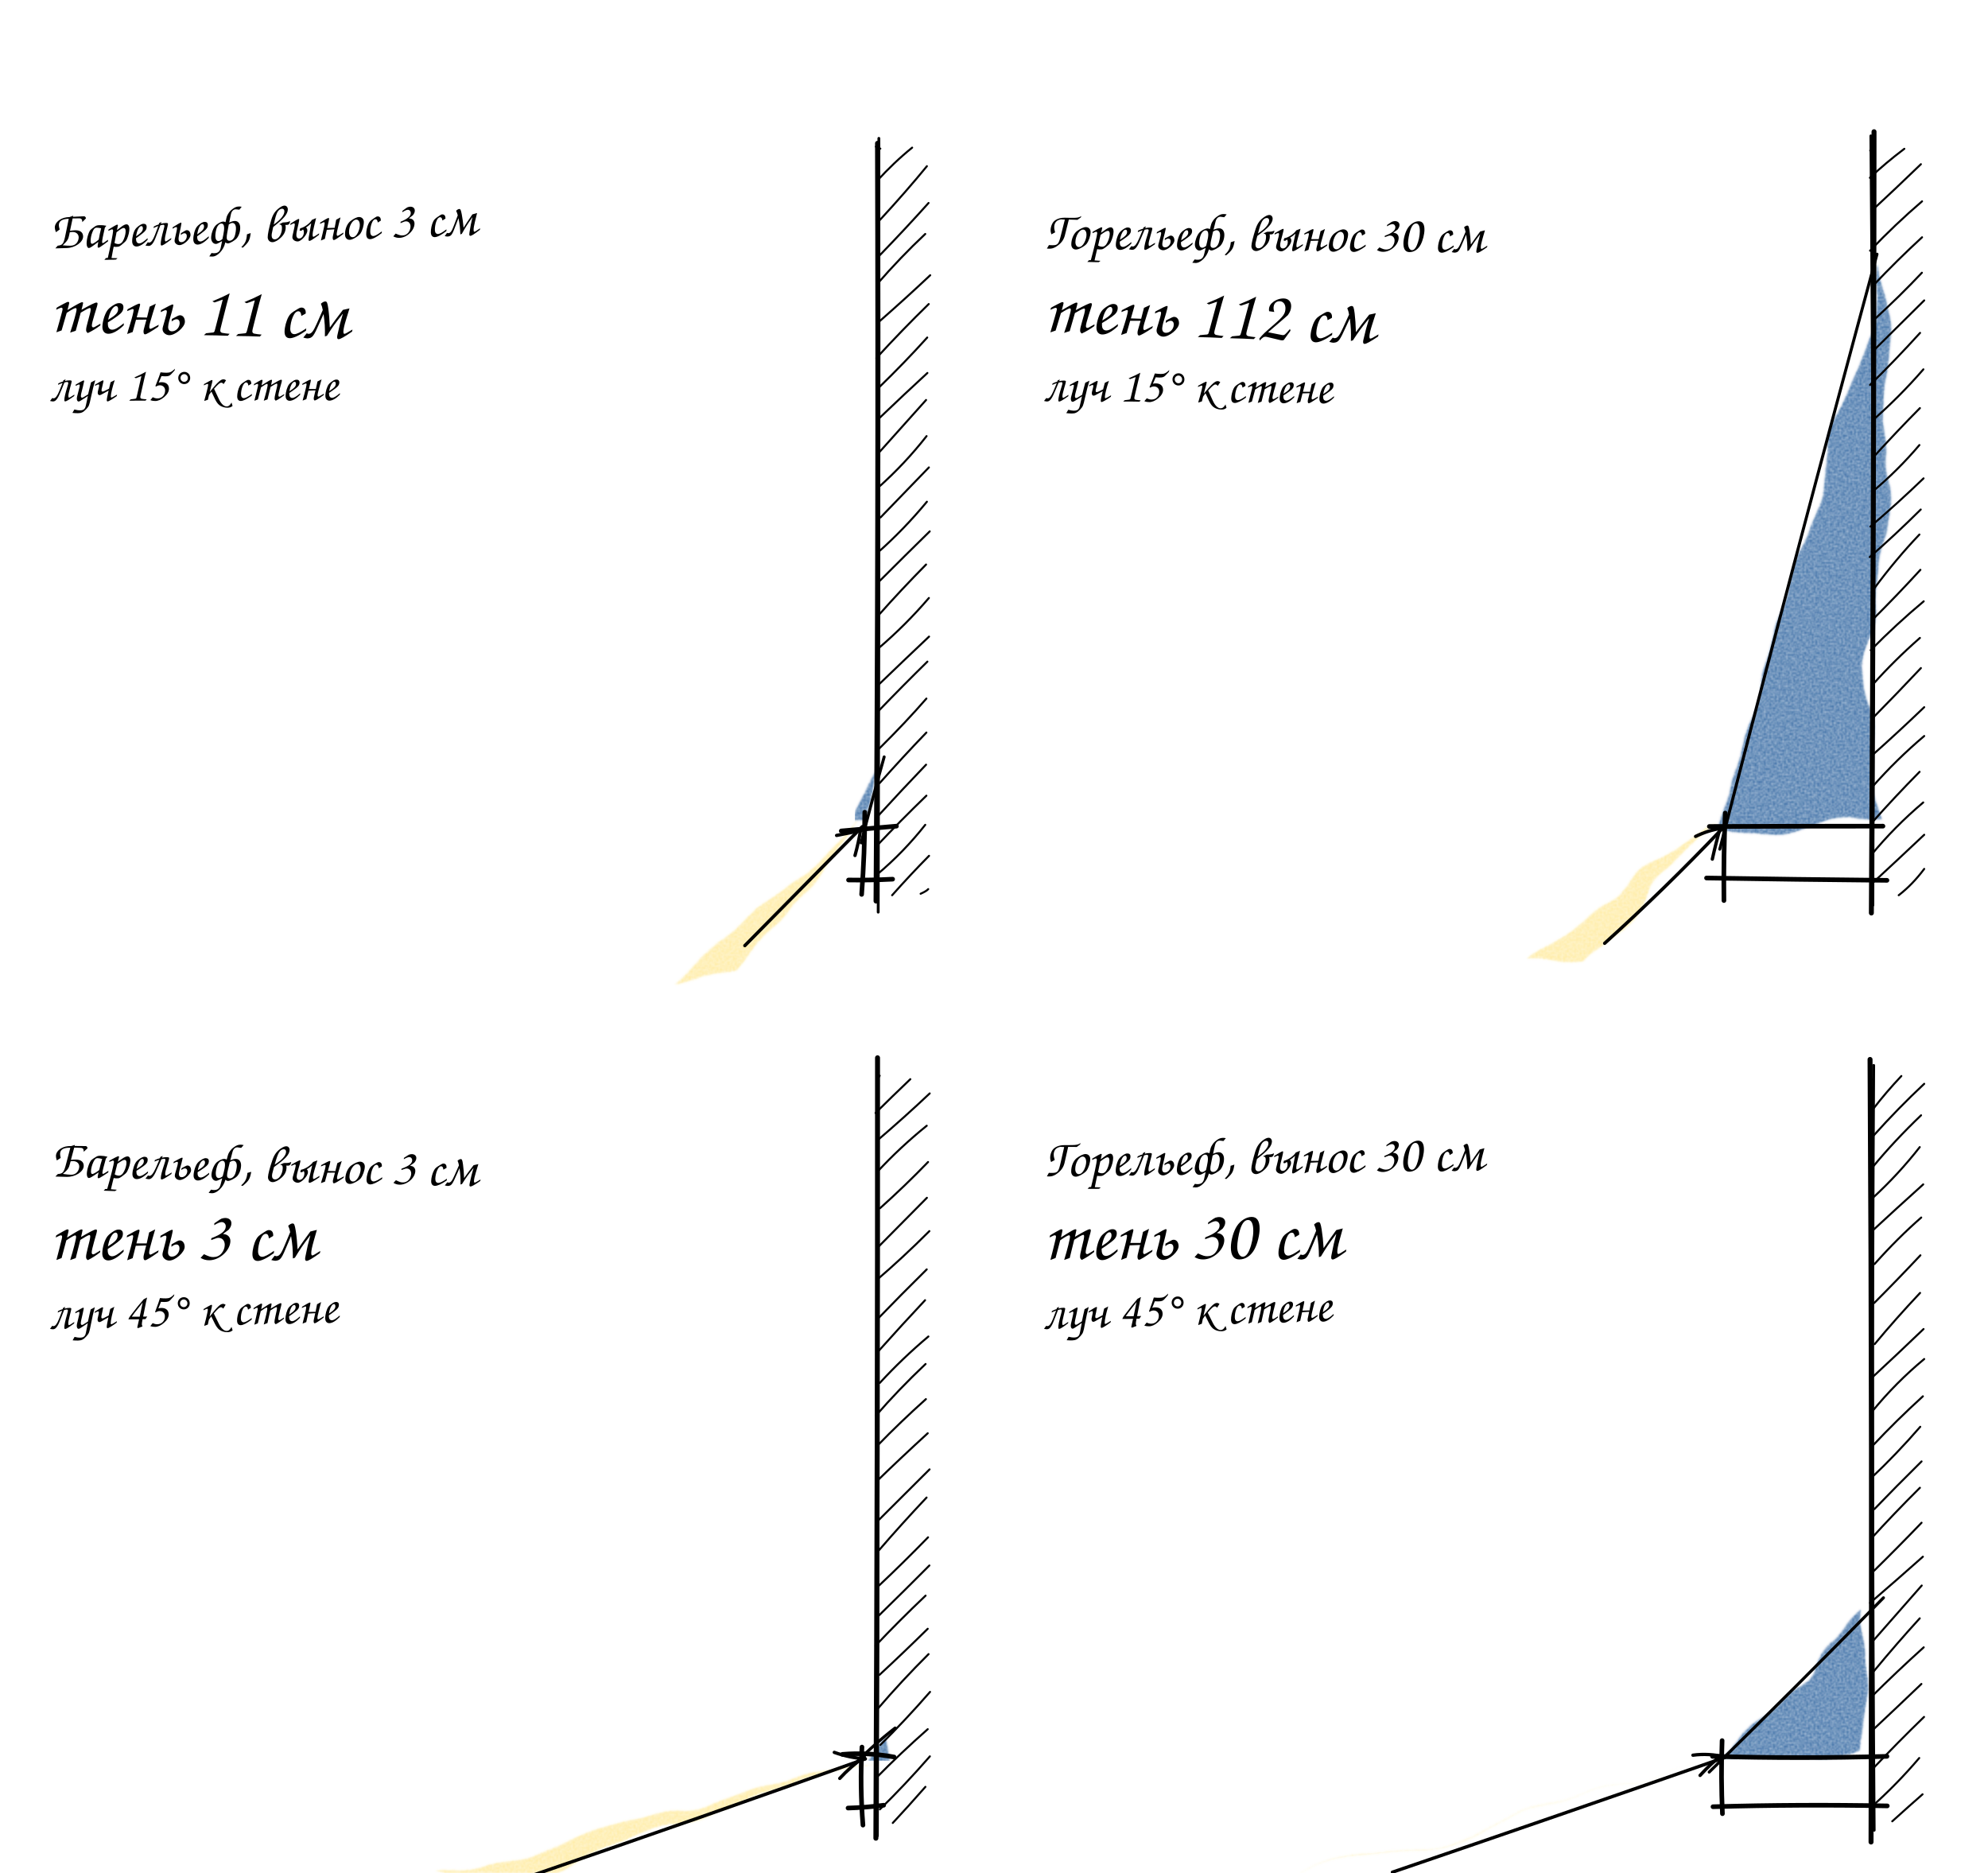
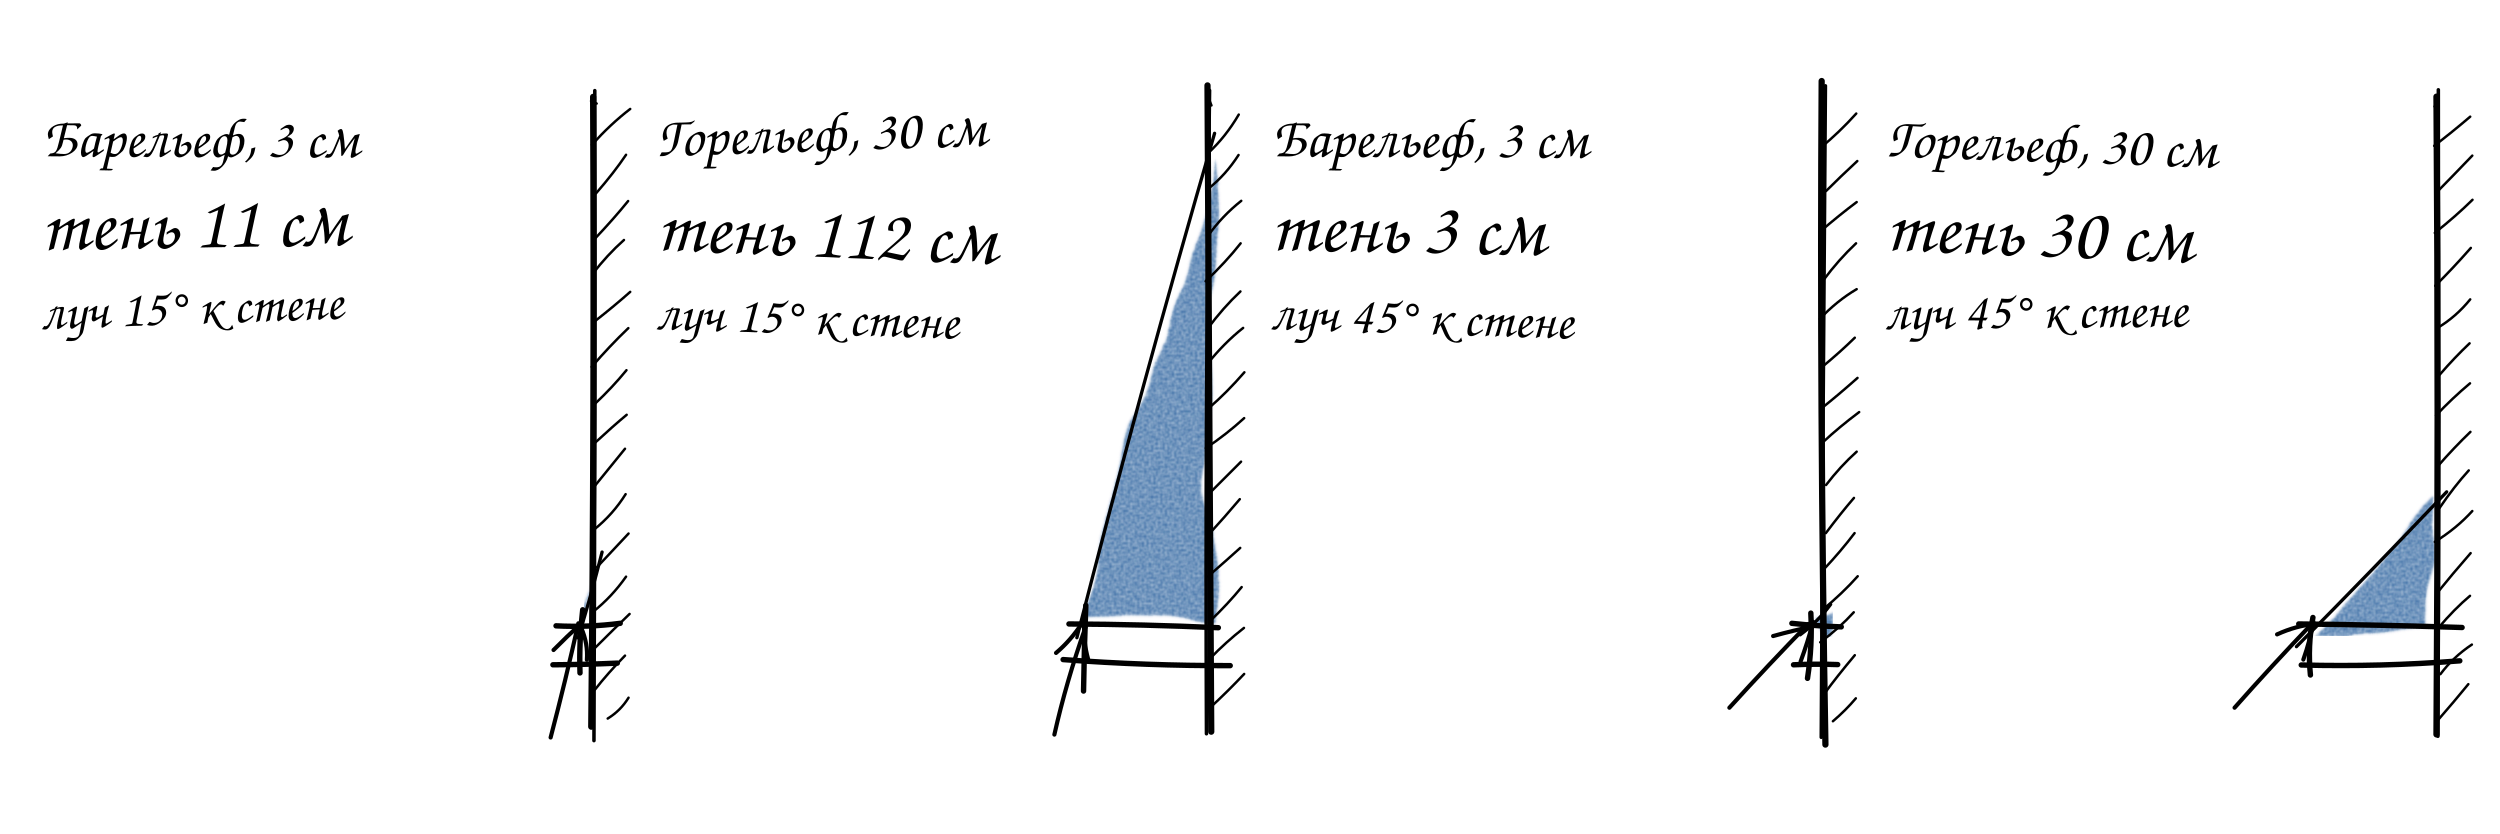
- <svg xmlns="http://www.w3.org/2000/svg" viewBox="0 0 1200 1130" class="sketch" role="img">
+ <svg xmlns="http://www.w3.org/2000/svg" viewBox="0 0 1200 400" class="sketch" role="img">
  <defs>
    <filter id="sk-relief-w" x="-10%" y="-10%" width="120%" height="120%">
-       <feTurbulence type="fractalNoise" baseFrequency="0.011" numOctaves="3" seed="335" result="n" />
+       <feTurbulence type="fractalNoise" baseFrequency="0.011" numOctaves="3" seed="703" result="n" />
      <feDisplacementMap in="SourceGraphic" in2="n" scale="26" xChannelSelector="R" yChannelSelector="G" result="d" />
      <feTurbulence type="fractalNoise" baseFrequency="0.9" numOctaves="1" seed="7" result="g" />
      <feColorMatrix in="g" type="matrix" values="0 0 0 0 0  0 0 0 0 0  0 0 0 0 0  0 0 0 -1.1 1.25" result="ga" />
      <feComposite in="d" in2="ga" operator="in" result="t" />
      <feGaussianBlur in="t" stdDeviation="0.7" />
    </filter>
  </defs>
  <g class="wash">
-     <path d="M517.6,496.3 L526.5,497.5 L532.5,464.3 Z" fill="#044389" fill-opacity="0.8" filter="url(#sk-relief-w)" />
-     <path d="M522.5,496.4 L441.0,583.8 L403.4,588.9 Z" fill="#ffd84d" fill-opacity="0.55" filter="url(#sk-relief-w)" />
-     <path d="M1036.3,502.3 L1132.3,498.3 L1133.6,158.4 Z" fill="#044389" fill-opacity="0.8" filter="url(#sk-relief-w)" />
-     <path d="M1035.8,498.6 L957.8,579.7 L918.4,583.4 Z" fill="#ffd84d" fill-opacity="0.55" filter="url(#sk-relief-w)" />
-     <path d="M520.1,1061.1 L536.8,1057.7 L532.0,1045.1 Z" fill="#044389" fill-opacity="0.8" filter="url(#sk-relief-w)" />
-     <path d="M526.1,1060.6 L313.0,1132.0 L266.3,1130.3 Z" fill="#ffd84d" fill-opacity="0.55" filter="url(#sk-relief-w)" />
-     <path d="M1043.2,1060.1 L1126.2,1053.5 L1124.2,973.2 Z" fill="#044389" fill-opacity="0.8" filter="url(#sk-relief-w)" />
-     <path d="M1033.4,1064.3 L820.7,1120.4 L781.7,1130.2 Z" fill="#ffd84d" fill-opacity="0.55" filter="url(#sk-relief-w)" />
+     <path d="M282.3,298.2 L280.8,296.2 L282.6,279.6 Z" fill="#044389" fill-opacity="0.8" filter="url(#sk-relief-w)" />
+     <path d="M516.3,296.3 L584.3,296.6 L582.5,79.6 Z" fill="#044389" fill-opacity="0.8" filter="url(#sk-relief-w)" />
+     <path d="M867.2,294.0 L872.9,304.3 L878.4,290.4 Z" fill="#044389" fill-opacity="0.8" filter="url(#sk-relief-w)" />
+     <path d="M1111.2,295.8 L1169.2,298.6 L1167.3,234.6 Z" fill="#044389" fill-opacity="0.8" filter="url(#sk-relief-w)" />
  </g>
  <g fill="none" stroke="currentColor" stroke-linecap="round" stroke-linejoin="round">
-     <path d="M529.7,86.5 Q530.4,315.1 528.8,543.8" stroke-width="3.0" />
-     <path d="M530.5,83.5 Q530.7,317.0 530.1,550.5" stroke-width="1.7" />
-     <path d="M528.7,88.5 Q530.1,89.1 531.4,89.7" stroke-width="1.2" />
-     <path d="M550.6,89.1 Q539.7,97.9 529.1,109.5" stroke-width="1.2" />
-     <path d="M559.5,100.3 Q546.8,115.8 531.1,132.8" stroke-width="1.2" />
-     <path d="M560.5,122.5 Q546.7,137.9 530.9,154.2" stroke-width="1.2" />
-     <path d="M558.5,141.2 Q543.5,155.3 529.5,171.4" stroke-width="1.2" />
-     <path d="M561.5,166.1 Q547.2,179.6 530.9,193.9" stroke-width="1.2" />
-     <path d="M560.6,183.5 Q544.5,199.2 529.0,216.1" stroke-width="1.2" />
-     <path d="M559.7,203.7 Q546.0,218.9 530.5,233.9" stroke-width="1.2" />
-     <path d="M559.8,225.1 Q546.3,237.5 530.2,252.9" stroke-width="1.2" />
-     <path d="M559.0,241.4 Q544.9,257.2 530.7,273.0" stroke-width="1.2" />
-     <path d="M559.3,263.2 Q546.3,279.8 530.4,294.0" stroke-width="1.2" />
-     <path d="M560.7,282.1 Q546.9,296.4 531.5,312.3" stroke-width="1.2" />
-     <path d="M559.5,302.8 Q545.6,319.6 529.6,333.7" stroke-width="1.2" />
-     <path d="M561.2,320.7 Q546.7,334.9 530.4,351.2" stroke-width="1.2" />
-     <path d="M559.0,340.7 Q543.7,356.2 530.6,371.0" stroke-width="1.2" />
-     <path d="M560.7,360.9 Q546.8,377.1 530.7,390.9" stroke-width="1.2" />
-     <path d="M560.8,384.2 Q546.7,397.5 530.6,413.0" stroke-width="1.2" />
-     <path d="M559.8,399.3 Q544.9,413.9 529.6,429.8" stroke-width="1.2" />
-     <path d="M559.2,421.6 Q546.4,436.3 530.8,451.7" stroke-width="1.2" />
-     <path d="M559.2,442.1 Q545.4,456.4 531.0,472.6" stroke-width="1.2" />
-     <path d="M559.0,461.5 Q544.7,476.4 529.5,493.0" stroke-width="1.2" />
-     <path d="M559.2,480.2 Q543.2,495.7 529.9,509.8" stroke-width="1.2" />
-     <path d="M558.5,497.8 Q545.5,514.3 529.4,527.8" stroke-width="1.2" />
-     <path d="M560.8,516.5 Q549.9,527.5 538.5,540.3" stroke-width="1.2" />
-     <path d="M560.3,536.6 Q559.3,537.8 555.7,539.4" stroke-width="1.2" />
-     <path d="M538.8,530.6 Q525.5,531.3 512.2,531.1" stroke-width="2.8" />
-     <path d="M520.1,539.8 Q522.0,515.0 522.0,490.2" stroke-width="2.8" />
-     <path d="M507.8,501.5 Q524.5,500.0 541.1,498.6" stroke-width="2.8" />
-     <path d="M449.6,570.7 Q483.8,536.0 520.5,498.9" stroke-width="2.0" />
-     <path d="M519.6,500.2 Q518.3,508.4 516.1,516.3" stroke-width="2.0" />
-     <path d="M522.4,500.6 Q513.4,502.6 505.0,504.2" stroke-width="2.0" />
-     <path d="M519.8,508.7 Q526.4,482.8 533.7,456.8" stroke-width="1.8" />
-     <path d="M1131.2,79.5 Q1131.1,315.3 1129.6,551.0" stroke-width="3.0" />
-     <path d="M1129.3,82.0 Q1131.3,314.2 1130.5,546.3" stroke-width="1.7" />
-     <path d="M1129.2,91.3 Q1129.1,91.1 1128.9,90.8" stroke-width="1.2" />
-     <path d="M1149.5,89.8 Q1138.1,98.4 1128.7,107.3" stroke-width="1.2" />
-     <path d="M1159.5,99.1 Q1144.4,113.7 1129.9,127.1" stroke-width="1.2" />
-     <path d="M1160.2,121.5 Q1144.1,135.3 1128.8,151.3" stroke-width="1.2" />
-     <path d="M1160.2,143.2 Q1145.4,156.8 1130.9,172.1" stroke-width="1.2" />
-     <path d="M1160.1,164.6 Q1147.2,178.3 1131.5,192.7" stroke-width="1.2" />
-     <path d="M1161.5,181.3 Q1144.7,197.9 1130.1,212.4" stroke-width="1.2" />
-     <path d="M1159.0,200.9 Q1144.4,217.0 1128.8,232.3" stroke-width="1.2" />
-     <path d="M1161.0,222.9 Q1146.5,239.6 1130.0,254.0" stroke-width="1.2" />
-     <path d="M1158.9,246.3 Q1145.3,260.0 1130.8,275.9" stroke-width="1.2" />
-     <path d="M1158.6,268.6 Q1145.6,283.9 1130.4,296.6" stroke-width="1.2" />
-     <path d="M1161.1,288.7 Q1145.3,303.9 1129.0,317.8" stroke-width="1.2" />
-     <path d="M1159.4,307.5 Q1143.9,322.9 1128.6,336.2" stroke-width="1.2" />
-     <path d="M1158.6,322.6 Q1144.4,337.5 1131.5,354.9" stroke-width="1.2" />
-     <path d="M1159.2,343.9 Q1145.2,359.2 1130.3,374.0" stroke-width="1.2" />
-     <path d="M1161.2,362.9 Q1145.0,376.4 1129.2,392.4" stroke-width="1.2" />
-     <path d="M1158.9,385.0 Q1143.4,398.6 1130.5,413.1" stroke-width="1.2" />
-     <path d="M1159.5,403.2 Q1145.5,418.1 1129.9,433.9" stroke-width="1.2" />
-     <path d="M1161.5,426.8 Q1146.1,441.6 1129.9,456.0" stroke-width="1.2" />
-     <path d="M1161.5,444.2 Q1144.8,458.3 1129.9,475.2" stroke-width="1.2" />
-     <path d="M1158.7,465.8 Q1143.6,481.1 1130.3,496.1" stroke-width="1.2" />
-     <path d="M1160.9,484.3 Q1143.5,499.0 1129.2,516.4" stroke-width="1.2" />
-     <path d="M1161.5,503.8 Q1145.4,519.0 1129.8,533.4" stroke-width="1.2" />
-     <path d="M1161.5,524.4 Q1154.5,533.8 1146.1,540.3" stroke-width="1.2" />
-     <path d="M1139.0,531.3 Q1084.5,530.8 1030.1,529.9" stroke-width="2.8" />
-     <path d="M1040.6,543.5 Q1040.3,517.1 1041.4,490.7" stroke-width="2.8" />
-     <path d="M1031.8,498.8 Q1084.2,498.6 1136.6,498.6" stroke-width="2.8" />
-     <path d="M968.6,569.3 Q1004.7,536.7 1038.8,500.9" stroke-width="2.0" />
-     <path d="M1038.6,498.9 Q1035.9,508.1 1033.6,518.5" stroke-width="2.0" />
-     <path d="M1039.1,499.9 Q1031.3,501.0 1023.5,504.8" stroke-width="2.0" />
-     <path d="M1038.1,512.5 Q1084.4,332.5 1133.0,153.4" stroke-width="1.8" />
-     <path d="M529.7,638.4 Q529.8,873.9 528.7,1109.4" stroke-width="3.0" />
-     <path d="M529.7,639.6 Q530.3,873.8 529.6,1108.0" stroke-width="1.7" />
-     <path d="M531.0,649.2 Q530.5,650.0 530.0,650.8" stroke-width="1.2" />
-     <path d="M549.5,651.3 Q538.5,661.8 528.5,671.7" stroke-width="1.2" />
-     <path d="M561.2,659.9 Q546.4,673.9 529.1,688.7" stroke-width="1.2" />
-     <path d="M559.4,679.4 Q543.4,692.3 529.2,707.6" stroke-width="1.2" />
-     <path d="M560.2,701.3 Q546.3,715.7 531.2,729.2" stroke-width="1.2" />
-     <path d="M559.5,722.9 Q544.6,737.9 529.2,753.5" stroke-width="1.2" />
-     <path d="M561.0,743.0 Q544.9,759.1 529.1,772.6" stroke-width="1.2" />
-     <path d="M559.4,766.1 Q543.8,781.5 529.6,796.2" stroke-width="1.2" />
-     <path d="M558.4,784.7 Q544.6,799.4 530.3,815.4" stroke-width="1.2" />
-     <path d="M560.4,806.6 Q544.7,819.8 531.1,834.6" stroke-width="1.2" />
-     <path d="M558.7,823.2 Q542.1,838.9 528.7,854.4" stroke-width="1.2" />
-     <path d="M558.9,844.4 Q543.3,858.4 530.1,872.0" stroke-width="1.2" />
-     <path d="M560.0,865.0 Q543.5,880.1 529.0,894.2" stroke-width="1.2" />
-     <path d="M561.1,886.8 Q545.1,902.7 530.0,917.8" stroke-width="1.2" />
-     <path d="M559.3,903.8 Q544.0,920.0 530.4,935.8" stroke-width="1.2" />
-     <path d="M560.2,927.8 Q544.9,943.5 530.2,957.3" stroke-width="1.2" />
-     <path d="M561.0,944.8 Q546.5,959.4 530.0,975.5" stroke-width="1.2" />
-     <path d="M558.7,963.0 Q542.7,978.2 528.5,993.2" stroke-width="1.2" />
-     <path d="M560.0,983.0 Q545.5,997.3 530.9,1010.8" stroke-width="1.2" />
-     <path d="M560.5,998.3 Q544.4,1014.3 529.9,1031.2" stroke-width="1.2" />
-     <path d="M561.4,1021.1 Q546.5,1038.2 531.4,1053.1" stroke-width="1.2" />
-     <path d="M560.0,1043.6 Q543.8,1057.9 529.2,1072.7" stroke-width="1.2" />
-     <path d="M561.3,1060.0 Q546.1,1077.4 531.1,1092.0" stroke-width="1.2" />
-     <path d="M558.6,1078.4 Q547.8,1090.7 538.9,1100.2" stroke-width="1.2" />
-     <path d="M533.4,1089.5 Q522.7,1090.9 511.9,1091.2" stroke-width="2.8" />
-     <path d="M520.9,1101.5 Q519.0,1077.9 520.3,1054.4" stroke-width="2.8" />
-     <path d="M508.5,1058.8 Q524.1,1057.5 539.7,1060.4" stroke-width="2.8" />
-     <path d="M322.3,1131.5 Q422.2,1097.3 522.3,1061.5" stroke-width="2.0" />
-     <path d="M521.7,1060.3 Q513.3,1066.3 506.9,1073.3" stroke-width="2.0" />
-     <path d="M522.3,1061.5 Q512.9,1060.9 503.6,1057.6" stroke-width="2.0" />
-     <path d="M516.6,1064.1 Q527.0,1053.2 540.3,1042.9" stroke-width="1.8" />
-     <path d="M1128.8,639.4 Q1130.2,875.6 1129.4,1111.7" stroke-width="3.0" />
-     <path d="M1131.0,643.0 Q1129.6,873.8 1131.3,1104.6" stroke-width="1.7" />
-     <path d="M1130.0,651.4 Q1129.8,651.5 1129.6,651.5" stroke-width="1.2" />
-     <path d="M1147.7,649.4 Q1138.2,659.5 1131.0,668.9" stroke-width="1.2" />
-     <path d="M1161.5,654.1 Q1145.6,669.0 1131.0,685.3" stroke-width="1.2" />
-     <path d="M1159.6,673.1 Q1143.6,688.4 1130.7,704.0" stroke-width="1.2" />
-     <path d="M1158.8,692.3 Q1146.0,708.7 1130.3,723.1" stroke-width="1.2" />
-     <path d="M1160.9,714.8 Q1145.0,729.1 1128.8,744.1" stroke-width="1.2" />
-     <path d="M1159.7,734.8 Q1145.4,747.3 1131.5,762.9" stroke-width="1.2" />
-     <path d="M1159.2,757.6 Q1145.1,772.6 1131.3,786.4" stroke-width="1.2" />
-     <path d="M1159.0,780.3 Q1144.2,796.0 1131.6,811.2" stroke-width="1.2" />
-     <path d="M1161.1,802.1 Q1145.9,816.7 1129.6,831.8" stroke-width="1.2" />
-     <path d="M1161.5,820.2 Q1144.4,834.4 1130.3,851.6" stroke-width="1.2" />
-     <path d="M1160.7,842.7 Q1144.7,857.3 1130.6,872.3" stroke-width="1.2" />
-     <path d="M1159.1,861.1 Q1144.4,878.0 1129.5,892.0" stroke-width="1.2" />
-     <path d="M1159.9,882.0 Q1144.2,897.5 1131.4,910.8" stroke-width="1.2" />
-     <path d="M1158.9,897.9 Q1142.9,913.8 1129.3,928.8" stroke-width="1.2" />
-     <path d="M1159.9,919.0 Q1145.6,933.9 1130.0,949.2" stroke-width="1.2" />
-     <path d="M1160.7,939.5 Q1146.0,952.6 1128.8,967.4" stroke-width="1.2" />
-     <path d="M1160.0,956.9 Q1147.0,971.8 1131.0,989.9" stroke-width="1.2" />
-     <path d="M1158.8,976.7 Q1145.0,991.8 1130.6,1009.2" stroke-width="1.2" />
-     <path d="M1161.2,994.2 Q1145.6,1008.2 1129.0,1024.7" stroke-width="1.2" />
-     <path d="M1159.8,1016.3 Q1145.3,1030.2 1129.8,1044.7" stroke-width="1.2" />
-     <path d="M1161.4,1036.2 Q1145.5,1051.6 1129.6,1068.4" stroke-width="1.2" />
-     <path d="M1158.5,1061.0 Q1144.8,1077.1 1129.2,1090.9" stroke-width="1.2" />
-     <path d="M1160.5,1082.9 Q1152.7,1089.7 1142.2,1099.2" stroke-width="1.2" />
-     <path d="M1139.2,1089.9 Q1086.6,1088.9 1034.0,1090.4" stroke-width="2.8" />
-     <path d="M1039.7,1094.6 Q1038.7,1072.6 1039.5,1050.5" stroke-width="2.8" />
-     <path d="M1033.7,1060.0 Q1086.3,1061.5 1139.0,1060.0" stroke-width="2.8" />
-     <path d="M840.5,1129.9 Q940.2,1095.9 1041.3,1060.6" stroke-width="2.0" />
-     <path d="M1039.4,1059.1 Q1032.6,1064.5 1026.2,1071.5" stroke-width="2.0" />
-     <path d="M1041.3,1060.4 Q1031.4,1058.0 1021.9,1059.3" stroke-width="2.0" />
-     <path d="M1031.7,1069.5 Q1084.9,1017.4 1136.9,964.3" stroke-width="1.8" />
+     <path d="M284.7,46.5 Q285.4,197.6 283.8,348.8" stroke-width="3.0" />
+     <path d="M285.5,43.5 Q285.7,199.5 285.1,355.5" stroke-width="1.7" />
+     <path d="M283.7,48.5 Q285.1,49.1 286.4,49.7" stroke-width="1.2" />
+     <path d="M302.5,52.3 Q293.1,59.5 284.1,69.5" stroke-width="1.2" />
+     <path d="M300.5,74.3 Q294.8,82.8 286.1,92.8" stroke-width="1.2" />
+     <path d="M301.5,96.5 Q294.7,104.9 285.9,114.2" stroke-width="1.2" />
+     <path d="M299.5,115.2 Q291.5,122.3 284.5,131.4" stroke-width="1.2" />
+     <path d="M302.5,140.1 Q295.2,146.6 285.9,153.9" stroke-width="1.2" />
+     <path d="M301.6,157.5 Q292.5,166.2 284.0,176.1" stroke-width="1.2" />
+     <path d="M300.7,177.7 Q294.0,185.9 285.5,193.9" stroke-width="1.2" />
+     <path d="M300.8,199.1 Q294.3,204.5 285.2,212.9" stroke-width="1.2" />
+     <path d="M300.0,215.4 Q292.9,224.2 285.7,233.0" stroke-width="1.2" />
+     <path d="M300.3,237.2 Q294.3,246.8 285.4,254.0" stroke-width="1.2" />
+     <path d="M301.7,256.1 Q294.9,263.4 286.5,272.3" stroke-width="1.2" />
+     <path d="M300.5,276.8 Q293.6,286.6 284.6,293.7" stroke-width="1.2" />
+     <path d="M302.2,294.7 Q294.7,301.9 285.4,311.2" stroke-width="1.2" />
+     <path d="M300.0,314.7 Q291.7,323.2 285.6,331.0" stroke-width="1.2" />
+     <path d="M301.7,334.9 Q297.9,341.1 291.7,344.9" stroke-width="1.2" />
+     <path d="M296.3,318.3 Q280.9,319.0 265.4,319.1" stroke-width="2.6" />
+     <path d="M278.4,323.0 Q277.9,307.9 279.7,292.7" stroke-width="2.6" />
+     <path d="M266.9,300.4 Q282.3,301.2 297.7,299.2" stroke-width="2.6" />
+     <path d="M264.3,354.0 Q271.5,326.6 277.6,299.2" stroke-width="2.0" />
+     <path d="M279.0,301.4 Q282.3,309.0 281.7,316.7" stroke-width="2.0" />
+     <path d="M278.4,299.9 Q272.4,305.2 265.7,312.0" stroke-width="2.0" />
+     <path d="M277.5,306.2 Q283.7,286.0 289.0,265.0" stroke-width="1.6" />
+     <path d="M579.6,41.0 Q580.4,196.1 581.4,351.2" stroke-width="3.0" />
+     <path d="M580.6,43.4 Q578.4,197.8 579.1,352.2" stroke-width="1.7" />
+     <path d="M580.7,48.6 Q581.1,49.6 581.5,50.6" stroke-width="1.2" />
+     <path d="M594.6,55.0 Q588.4,65.6 580.0,73.4" stroke-width="1.2" />
+     <path d="M594.5,74.4 Q588.4,83.9 580.1,90.5" stroke-width="1.2" />
+     <path d="M595.8,96.4 Q586.6,103.7 579.9,113.1" stroke-width="1.2" />
+     <path d="M595.5,116.8 Q588.5,125.7 578.7,135.0" stroke-width="1.2" />
+     <path d="M595.4,139.9 Q587.0,147.8 579.7,157.7" stroke-width="1.2" />
+     <path d="M596.7,157.4 Q587.5,164.7 579.7,174.5" stroke-width="1.2" />
+     <path d="M597.3,178.7 Q588.9,188.4 580.2,195.9" stroke-width="1.2" />
+     <path d="M597.2,200.7 Q588.8,208.4 578.8,215.1" stroke-width="1.2" />
+     <path d="M595.7,221.6 Q587.0,230.3 579.3,238.0" stroke-width="1.2" />
+     <path d="M595.1,239.6 Q587.4,248.7 581.3,255.3" stroke-width="1.2" />
+     <path d="M595.3,263.0 Q588.8,268.9 579.8,276.7" stroke-width="1.2" />
+     <path d="M596.0,281.8 Q589.6,289.7 580.6,298.3" stroke-width="1.2" />
+     <path d="M597.1,301.4 Q588.3,308.3 580.9,316.0" stroke-width="1.2" />
+     <path d="M597.2,323.5 Q589.5,331.7 580.3,340.2" stroke-width="1.2" />
+     <path d="M590.5,319.5 Q550.4,319.6 510.3,316.6" stroke-width="2.6" />
+     <path d="M520.1,331.7 Q520.4,311.2 521.2,290.6" stroke-width="2.6" />
+     <path d="M513.1,299.5 Q549.0,299.7 584.8,301.3" stroke-width="2.6" />
+     <path d="M506.1,352.6 Q511.8,327.2 521.1,300.9" stroke-width="2.0" />
+     <path d="M520.4,299.3 Q520.0,308.1 522.3,316.4" stroke-width="2.0" />
+     <path d="M519.5,299.0 Q513.9,307.5 506.9,313.4" stroke-width="2.0" />
+     <path d="M516.9,306.1 Q548.0,184.6 583.0,64.0" stroke-width="1.6" />
+     <path d="M874.4,38.9 Q873.4,198.1 876.2,357.4" stroke-width="3.0" />
+     <path d="M876.2,41.2 Q875.0,197.6 874.2,353.9" stroke-width="1.7" />
+     <path d="M875.2,48.9 Q875.4,49.7 875.6,50.5" stroke-width="1.2" />
+     <path d="M891.0,54.5 Q882.9,63.5 873.9,70.9" stroke-width="1.2" />
+     <path d="M891.5,77.3 Q883.3,84.9 876.5,91.7" stroke-width="1.2" />
+     <path d="M891.2,97.0 Q882.9,103.2 873.5,111.3" stroke-width="1.2" />
+     <path d="M890.9,116.8 Q882.5,124.7 875.3,134.4" stroke-width="1.2" />
+     <path d="M891.2,138.8 Q881.7,144.4 873.5,153.1" stroke-width="1.2" />
+     <path d="M890.3,162.1 Q883.4,168.9 874.3,176.4" stroke-width="1.2" />
+     <path d="M891.6,181.4 Q882.4,189.6 873.8,196.4" stroke-width="1.2" />
+     <path d="M892.4,197.8 Q882.7,205.1 875.4,211.9" stroke-width="1.2" />
+     <path d="M891.2,216.8 Q883.3,223.9 876.5,232.8" stroke-width="1.2" />
+     <path d="M889.9,239.0 Q883.6,246.3 876.4,255.9" stroke-width="1.2" />
+     <path d="M890.2,255.9 Q883.5,264.7 875.5,273.2" stroke-width="1.2" />
+     <path d="M891.7,276.6 Q884.6,284.6 874.6,292.9" stroke-width="1.2" />
+     <path d="M889.8,293.9 Q882.9,301.5 873.7,308.3" stroke-width="1.2" />
+     <path d="M890.3,314.5 Q881.5,325.0 875.9,332.7" stroke-width="1.2" />
+     <path d="M890.8,335.2 Q886.1,340.8 879.8,346.2" stroke-width="1.2" />
+     <path d="M882.1,319.0 Q871.5,318.6 860.9,319.1" stroke-width="2.6" />
+     <path d="M867.6,325.6 Q870.0,310.0 869.2,294.3" stroke-width="2.6" />
+     <path d="M860.1,299.2 Q872.0,300.5 883.8,300.9" stroke-width="2.6" />
+     <path d="M830.1,339.7 Q849.3,318.6 868.0,299.5" stroke-width="2.0" />
+     <path d="M870.3,298.5 Q867.7,308.3 864.3,317.5" stroke-width="2.0" />
+     <path d="M870.2,300.7 Q861.2,302.5 851.1,305.3" stroke-width="2.0" />
+     <path d="M864.1,304.7 Q872.6,298.4 878.7,290.1" stroke-width="1.6" />
+     <path d="M1169.5,46.4 Q1170.6,199.5 1169.5,352.5" stroke-width="3.0" />
+     <path d="M1170.4,43.1 Q1170.6,198.3 1170.2,353.4" stroke-width="1.7" />
+     <path d="M1168.6,51.1 Q1169.0,51.2 1169.4,51.3" stroke-width="1.2" />
+     <path d="M1185.7,56.0 Q1176.8,63.6 1168.4,70.0" stroke-width="1.2" />
+     <path d="M1186.7,74.7 Q1177.5,84.3 1170.4,91.5" stroke-width="1.2" />
+     <path d="M1186.8,95.9 Q1179.0,103.6 1168.7,111.8" stroke-width="1.2" />
+     <path d="M1186.0,119.0 Q1177.3,128.9 1168.9,137.2" stroke-width="1.2" />
+     <path d="M1185.7,143.7 Q1178.9,152.1 1170.0,157.4" stroke-width="1.2" />
+     <path d="M1185.4,164.8 Q1178.2,171.6 1171.1,179.8" stroke-width="1.2" />
+     <path d="M1185.6,184.0 Q1177.0,191.2 1169.3,199.4" stroke-width="1.2" />
+     <path d="M1185.8,207.3 Q1177.8,215.0 1170.2,223.7" stroke-width="1.2" />
+     <path d="M1185.0,225.8 Q1178.0,233.5 1171.0,243.8" stroke-width="1.2" />
+     <path d="M1186.7,245.3 Q1179.2,253.6 1168.7,260.1" stroke-width="1.2" />
+     <path d="M1185.9,265.5 Q1177.1,275.6 1170.0,284.4" stroke-width="1.2" />
+     <path d="M1185.6,286.0 Q1178.1,292.3 1170.5,301.3" stroke-width="1.2" />
+     <path d="M1186.5,309.4 Q1177.6,315.3 1171.4,323.6" stroke-width="1.2" />
+     <path d="M1184.8,328.4 Q1178.2,336.5 1170.0,345.9" stroke-width="1.2" />
+     <path d="M1180.7,317.2 Q1142.6,320.2 1104.6,319.2" stroke-width="2.6" />
+     <path d="M1109.0,324.0 Q1107.6,310.2 1110.2,296.4" stroke-width="2.6" />
+     <path d="M1103.4,299.5 Q1142.6,299.9 1181.8,301.2" stroke-width="2.6" />
+     <path d="M1072.6,339.7 Q1090.3,319.7 1110.3,298.8" stroke-width="2.0" />
+     <path d="M1110.4,298.4 Q1108.9,307.3 1105.6,316.6" stroke-width="2.0" />
+     <path d="M1111.3,299.5 Q1102.2,300.3 1093.0,304.5" stroke-width="2.0" />
+     <path d="M1102.3,310.4 Q1137.7,274.7 1174.4,236.1" stroke-width="1.6" />
  </g>
  <g font-family="Caveat, 'Marck Script', cursive" font-weight="600">
-     <text x="30" y="200" font-size="44" text-anchor="start" fill="currentColor" transform="rotate(1.4 30 200)">тень 11 см</text>
-     <text x="30" y="242" font-size="30" text-anchor="start" fill="currentColor" transform="rotate(-0.2 30 242)">луч 15° к стене</text>
-     <text x="30" y="150" font-size="32" text-anchor="start" fill="currentColor" transform="rotate(-1.8 30 150)">Барельеф, вынос 3 см</text>
-     <text x="630" y="200" font-size="44" text-anchor="start" fill="currentColor" transform="rotate(2.1 630 200)">тень 112 см</text>
-     <text x="630" y="242" font-size="30" text-anchor="start" fill="currentColor" transform="rotate(0.4 630 242)">луч 15° к стене</text>
-     <text x="630" y="150" font-size="32" text-anchor="start" fill="currentColor" transform="rotate(0.5 630 150)">Горельеф, вынос 30 см</text>
-     <text x="30" y="760" font-size="44" text-anchor="start" fill="currentColor" transform="rotate(0.2 30 760)">тень 3 см</text>
-     <text x="30" y="802" font-size="30" text-anchor="start" fill="currentColor" transform="rotate(-1.3 30 802)">луч 45° к стене</text>
-     <text x="30" y="710" font-size="32" text-anchor="start" fill="currentColor" transform="rotate(1.3 30 710)">Барельеф, вынос 3 см</text>
-     <text x="630" y="760" font-size="44" text-anchor="start" fill="currentColor" transform="rotate(-0.1 630 760)">тень 30 см</text>
-     <text x="630" y="802" font-size="30" text-anchor="start" fill="currentColor" transform="rotate(-1.6 630 802)">луч 45° к стене</text>
-     <text x="630" y="710" font-size="32" text-anchor="start" fill="currentColor" transform="rotate(-0.8 630 710)">Горельеф, вынос 30 см</text>
+     <text x="20" y="75" font-size="27" text-anchor="start" fill="currentColor" transform="rotate(0.2 20 75)">Барельеф, 3 см</text>
+     <text x="20" y="120" font-size="36" text-anchor="start" fill="currentColor" transform="rotate(-0.9 20 120)">тень 11 см</text>
+     <text x="20" y="158" font-size="25" text-anchor="start" fill="currentColor" transform="rotate(-2.0 20 158)">луч 15° к стене</text>
+     <text x="315" y="75" font-size="27" text-anchor="start" fill="currentColor" transform="rotate(-1.8 315 75)">Горельеф, 30 см</text>
+     <text x="315" y="120" font-size="36" text-anchor="start" fill="currentColor" transform="rotate(2.4 315 120)">тень 112 см</text>
+     <text x="315" y="158" font-size="25" text-anchor="start" fill="currentColor" transform="rotate(1.8 315 158)">луч 15° к стене</text>
+     <text x="610" y="75" font-size="27" text-anchor="start" fill="currentColor" transform="rotate(0.3 610 75)">Барельеф, 3 см</text>
+     <text x="610" y="120" font-size="36" text-anchor="start" fill="currentColor" transform="rotate(1.1 610 120)">тень 3 см</text>
+     <text x="610" y="158" font-size="25" text-anchor="start" fill="currentColor" transform="rotate(1.8 610 158)">луч 45° к стене</text>
+     <text x="905" y="75" font-size="27" text-anchor="start" fill="currentColor" transform="rotate(2.0 905 75)">Горельеф, 30 см</text>
+     <text x="905" y="120" font-size="36" text-anchor="start" fill="currentColor" transform="rotate(2.4 905 120)">тень 30 см</text>
+     <text x="905" y="158" font-size="25" text-anchor="start" fill="currentColor" transform="rotate(-0.5 905 158)">луч 45° к стене</text>
  </g>
</svg>
